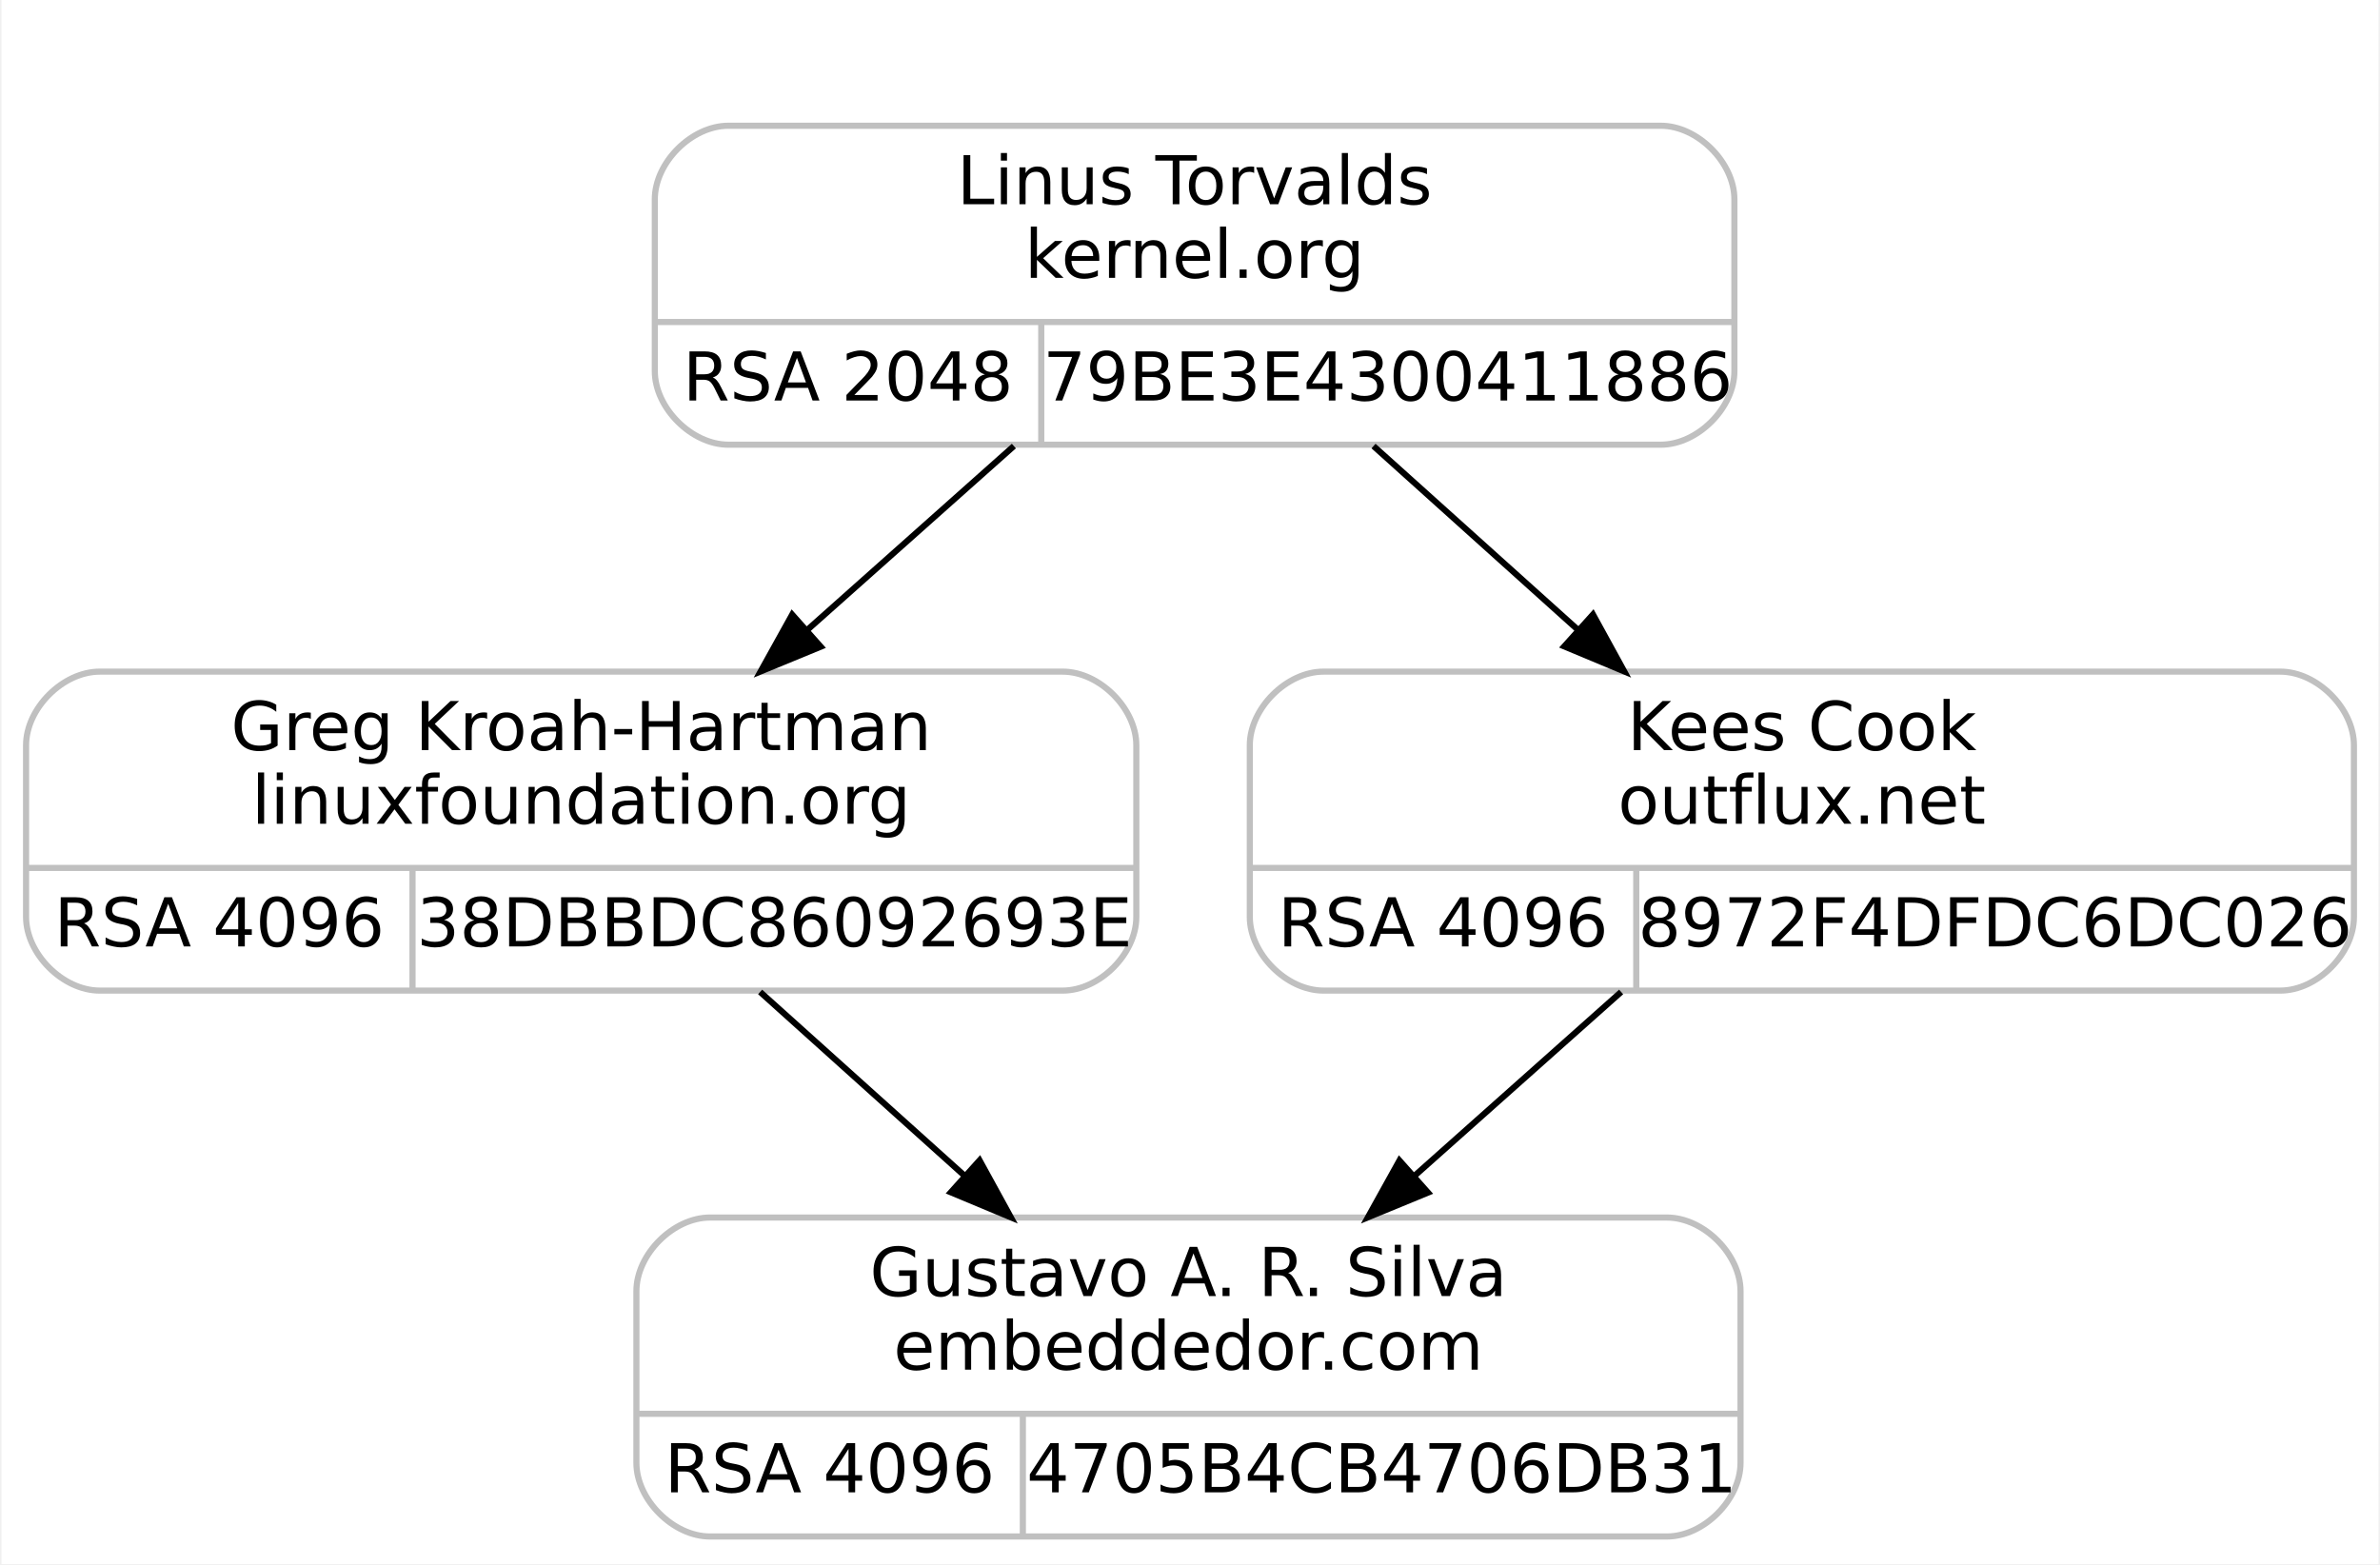
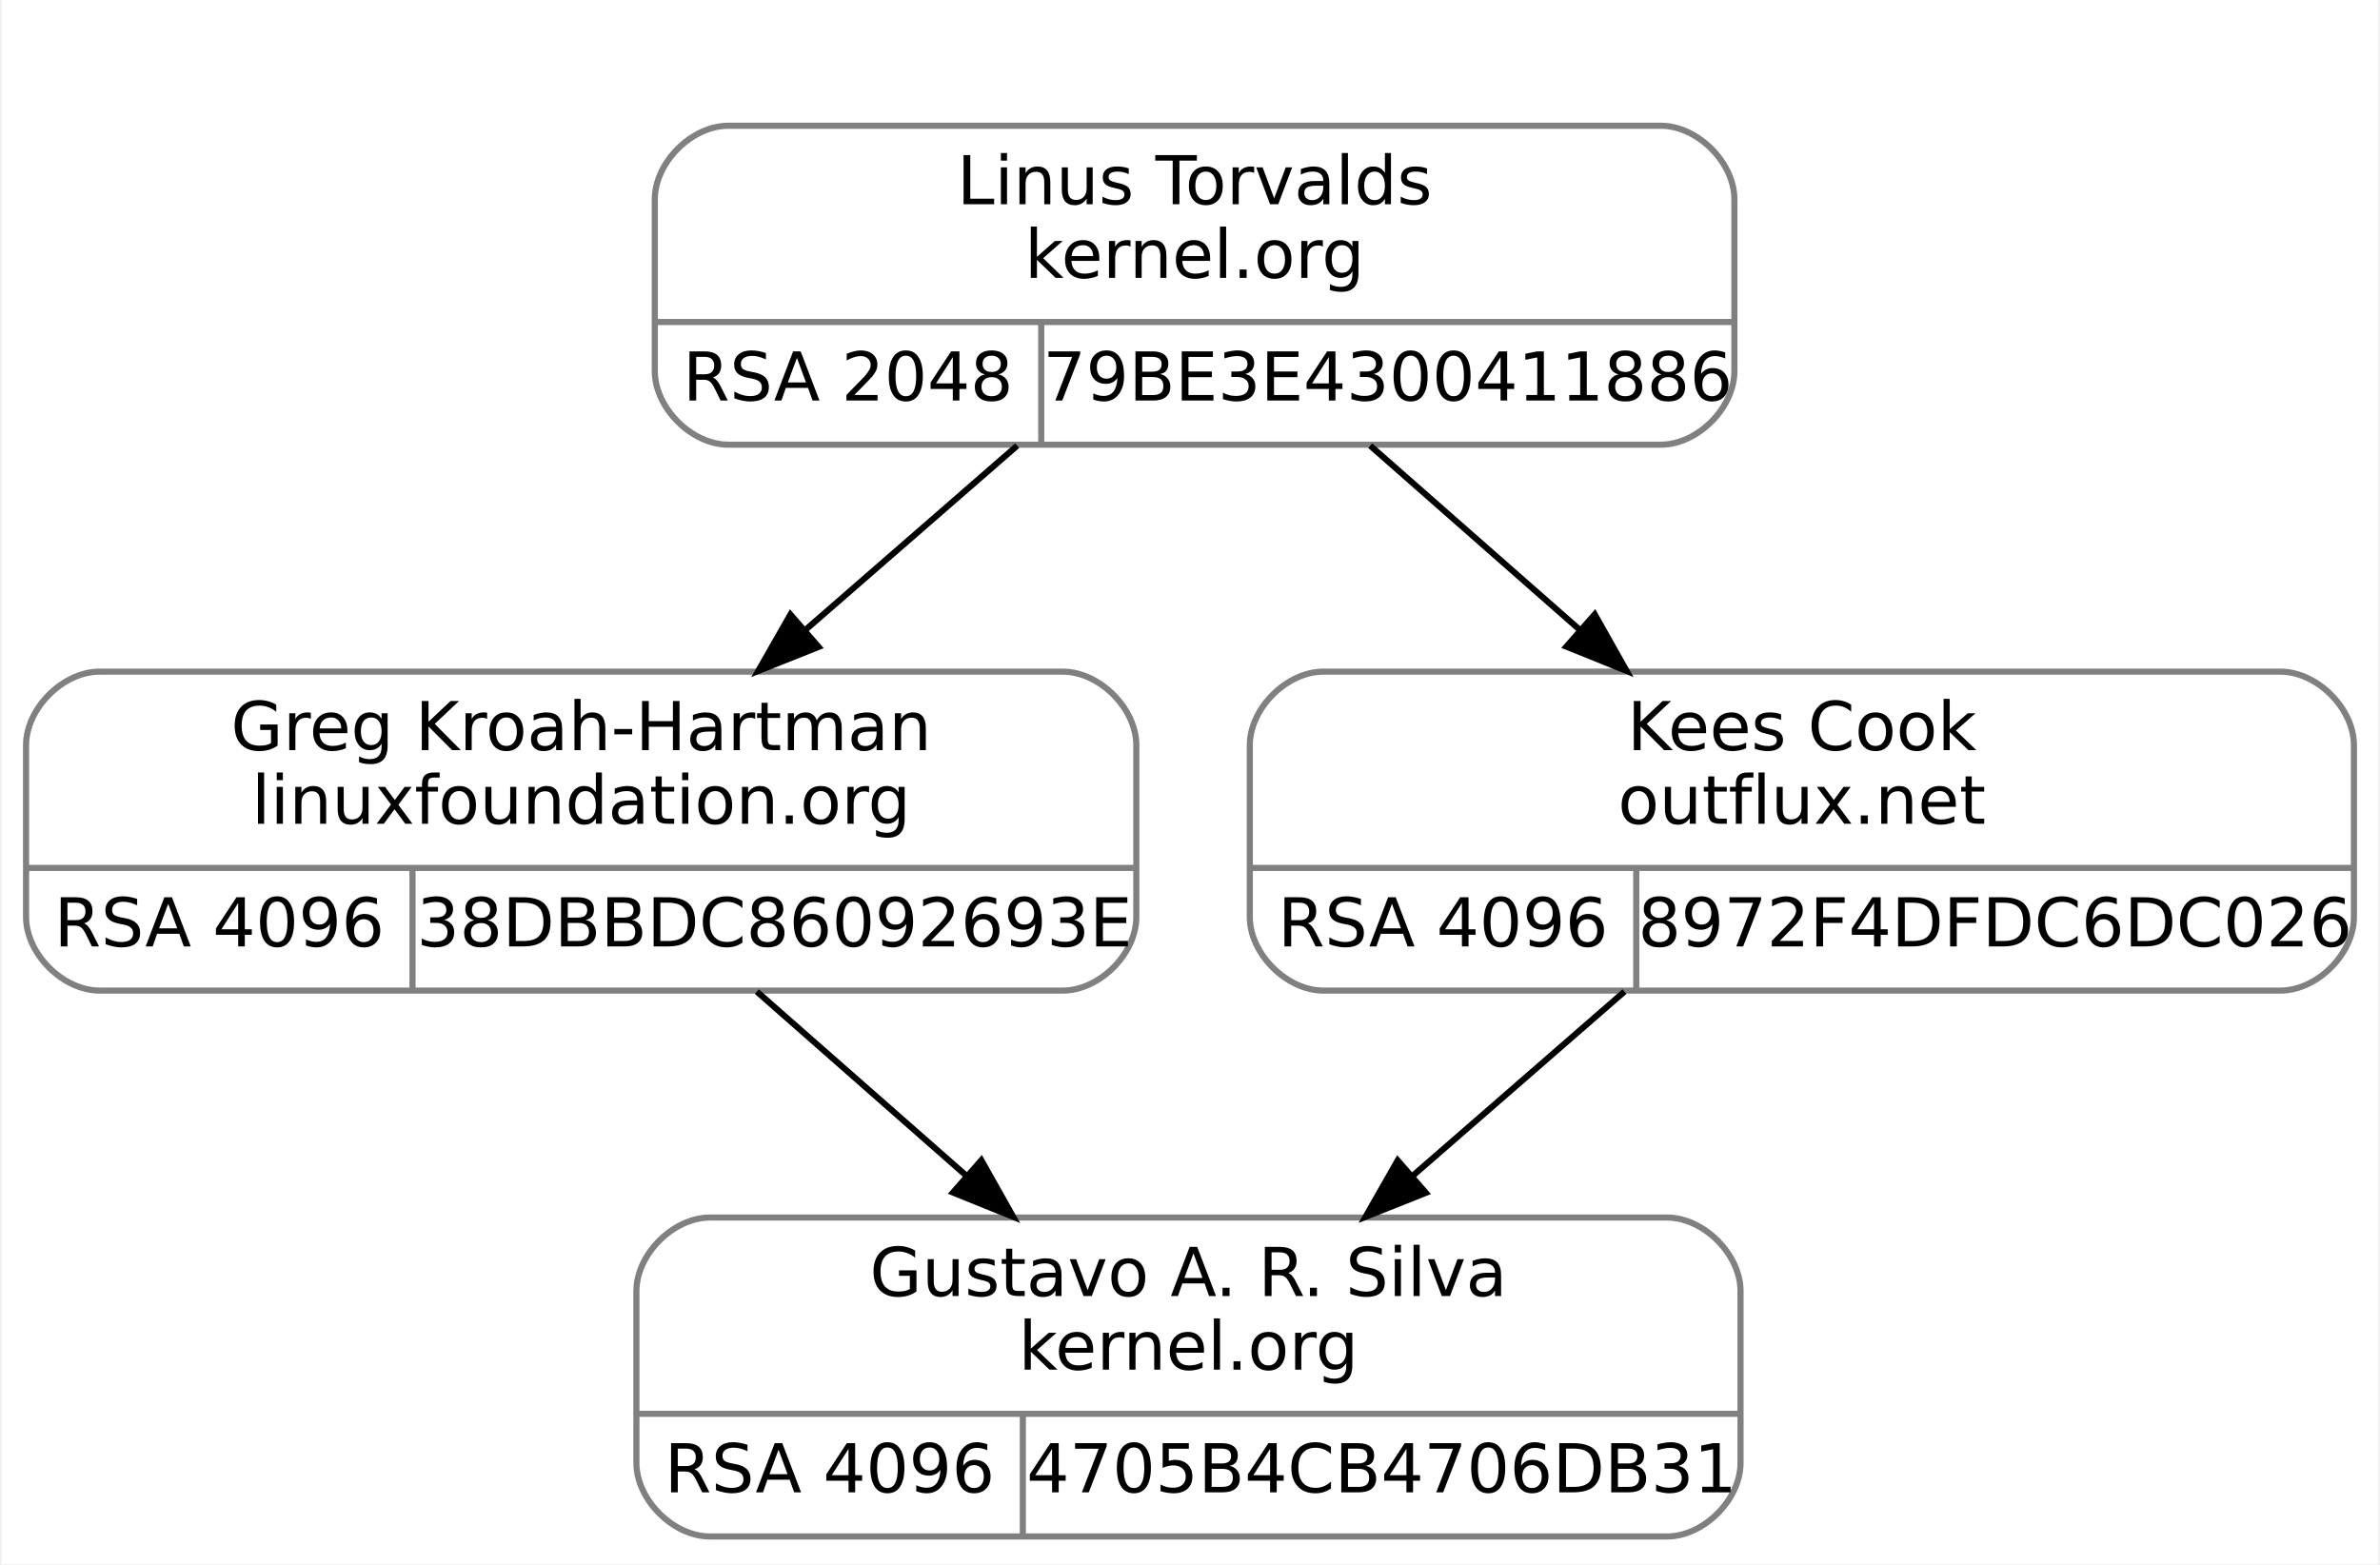
<svg xmlns="http://www.w3.org/2000/svg" width="388pt" height="255pt" viewBox="0.00 0.00 387.50 255.00">
  <g id="graph0" class="graph" transform="scale(1 1) rotate(0) translate(4 251)">
-     <polygon fill="#ffffff" stroke="transparent" points="-4,4 -4,-251 383.5,-251 383.5,4 -4,4" />
+     <polygon fill="white" stroke="transparent" points="-4,4 -4,-251 383.5,-251 383.5,4 -4,4" />
    <g id="clust1" class="cluster">
-       <polygon fill="none" stroke="#ffffff" points="94.5,-170 94.5,-239 286.5,-239 286.5,-170 94.5,-170" />
+       <polygon fill="none" stroke="white" points="94.5,-170 94.5,-239 286.5,-239 286.5,-170 94.5,-170" />
    </g>
    <g id="node1" class="node">
-       <path fill="none" stroke="#c0c0c0" d="M12,-89.5C12,-89.5 169,-89.5 169,-89.5 175,-89.5 181,-95.5 181,-101.5 181,-101.5 181,-129.5 181,-129.5 181,-135.5 175,-141.5 169,-141.5 169,-141.5 12,-141.5 12,-141.5 6,-141.5 0,-135.5 0,-129.5 0,-129.5 0,-101.5 0,-101.5 0,-95.5 6,-89.5 12,-89.5" />
-       <text text-anchor="middle" x="90.5" y="-128.7" font-family="droid sans,dejavu sans,helvetica" font-size="11.00" fill="#000000">Greg Kroah-Hartman</text>
-       <text text-anchor="middle" x="90.5" y="-116.7" font-family="droid sans,dejavu sans,helvetica" font-size="11.00" fill="#000000">linuxfoundation.org</text>
-       <polyline fill="none" stroke="#c0c0c0" points="0,-109.5 181,-109.5 " />
-       <text text-anchor="middle" x="31.5" y="-96.7" font-family="droid sans,dejavu sans,helvetica" font-size="11.00" fill="#000000">RSA 4096</text>
-       <polyline fill="none" stroke="#c0c0c0" points="63,-89.5 63,-109.5 " />
-       <text text-anchor="middle" x="122" y="-96.7" font-family="droid sans,dejavu sans,helvetica" font-size="11.00" fill="#000000">38DBBDC86092693E</text>
+       <path fill="none" stroke="gray" d="M12,-89.5C12,-89.5 169,-89.5 169,-89.5 175,-89.5 181,-95.5 181,-101.5 181,-101.5 181,-129.5 181,-129.5 181,-135.5 175,-141.5 169,-141.5 169,-141.5 12,-141.5 12,-141.5 6,-141.5 0,-135.5 0,-129.5 0,-129.5 0,-101.5 0,-101.5 0,-95.5 6,-89.5 12,-89.5" />
+       <text text-anchor="middle" x="90.5" y="-128.7" font-family="droid sans,dejavu sans,helvetica" font-size="11.00">Greg Kroah-Hartman</text>
+       <text text-anchor="middle" x="90.5" y="-116.7" font-family="droid sans,dejavu sans,helvetica" font-size="11.00">linuxfoundation.org</text>
+       <polyline fill="none" stroke="gray" points="0,-109.5 181,-109.5 " />
+       <text text-anchor="middle" x="31.5" y="-96.7" font-family="droid sans,dejavu sans,helvetica" font-size="11.00">RSA 4096</text>
+       <polyline fill="none" stroke="gray" points="63,-89.5 63,-109.5 " />
+       <text text-anchor="middle" x="122" y="-96.7" font-family="droid sans,dejavu sans,helvetica" font-size="11.00">38DBBDC86092693E</text>
    </g>
    <g id="node3" class="node">
-       <path fill="none" stroke="#c0c0c0" d="M111.5,-.5C111.5,-.5 267.5,-.5 267.5,-.5 273.5,-.5 279.5,-6.5 279.5,-12.5 279.5,-12.5 279.5,-40.5 279.5,-40.5 279.5,-46.5 273.5,-52.5 267.5,-52.5 267.5,-52.5 111.5,-52.5 111.5,-52.5 105.5,-52.5 99.5,-46.5 99.5,-40.5 99.5,-40.5 99.5,-12.5 99.5,-12.5 99.5,-6.5 105.5,-.5 111.5,-.5" />
-       <text text-anchor="middle" x="189.5" y="-39.7" font-family="droid sans,dejavu sans,helvetica" font-size="11.00" fill="#000000">Gustavo A. R. Silva</text>
-       <text text-anchor="middle" x="189.5" y="-27.7" font-family="droid sans,dejavu sans,helvetica" font-size="11.00" fill="#000000">embeddedor.com</text>
-       <polyline fill="none" stroke="#c0c0c0" points="99.5,-20.5 279.5,-20.5 " />
-       <text text-anchor="middle" x="131" y="-7.7" font-family="droid sans,dejavu sans,helvetica" font-size="11.00" fill="#000000">RSA 4096</text>
-       <polyline fill="none" stroke="#c0c0c0" points="162.5,-.5 162.5,-20.5 " />
-       <text text-anchor="middle" x="221" y="-7.7" font-family="droid sans,dejavu sans,helvetica" font-size="11.00" fill="#000000">4705B4CB4706DB31</text>
+       <path fill="none" stroke="gray" d="M111.5,-0.5C111.5,-0.5 267.5,-0.5 267.5,-0.5 273.5,-0.5 279.5,-6.5 279.5,-12.5 279.5,-12.5 279.5,-40.5 279.5,-40.5 279.5,-46.5 273.5,-52.5 267.5,-52.5 267.5,-52.5 111.5,-52.5 111.5,-52.5 105.5,-52.5 99.5,-46.5 99.5,-40.5 99.5,-40.5 99.5,-12.5 99.5,-12.5 99.5,-6.5 105.5,-0.5 111.5,-0.5" />
+       <text text-anchor="middle" x="189.5" y="-39.7" font-family="droid sans,dejavu sans,helvetica" font-size="11.00">Gustavo A. R. Silva</text>
+       <text text-anchor="middle" x="189.5" y="-27.7" font-family="droid sans,dejavu sans,helvetica" font-size="11.00">kernel.org</text>
+       <polyline fill="none" stroke="gray" points="99.5,-20.5 279.5,-20.5 " />
+       <text text-anchor="middle" x="131" y="-7.7" font-family="droid sans,dejavu sans,helvetica" font-size="11.00">RSA 4096</text>
+       <polyline fill="none" stroke="gray" points="162.5,-0.5 162.5,-20.5 " />
+       <text text-anchor="middle" x="221" y="-7.7" font-family="droid sans,dejavu sans,helvetica" font-size="11.00">4705B4CB4706DB31</text>
    </g>
    <g id="edge2" class="edge">
-       <path fill="none" stroke="#000000" d="M119.668,-89.278C130.141,-79.863 142.084,-69.126 153.096,-59.227" />
-       <polygon fill="#000000" stroke="#000000" points="155.444,-61.822 160.541,-52.534 150.764,-56.617 155.444,-61.822" />
+       <path fill="none" stroke="black" d="M119.13,-89.34C129.81,-79.96 142.06,-69.19 153.32,-59.29" />
+       <polygon fill="black" stroke="black" points="155.73,-61.84 160.93,-52.61 151.11,-56.58 155.73,-61.84" />
    </g>
    <g id="node2" class="node">
-       <path fill="none" stroke="#c0c0c0" d="M114.5,-178.5C114.5,-178.5 266.5,-178.5 266.5,-178.5 272.5,-178.5 278.5,-184.5 278.5,-190.5 278.5,-190.5 278.5,-218.5 278.5,-218.5 278.5,-224.5 272.5,-230.5 266.5,-230.5 266.5,-230.5 114.5,-230.5 114.5,-230.5 108.5,-230.5 102.5,-224.5 102.5,-218.5 102.5,-218.5 102.5,-190.5 102.5,-190.5 102.5,-184.5 108.5,-178.5 114.5,-178.5" />
-       <text text-anchor="middle" x="190.5" y="-217.7" font-family="droid sans,dejavu sans,helvetica" font-size="11.00" fill="#000000">Linus Torvalds</text>
-       <text text-anchor="middle" x="190.5" y="-205.7" font-family="droid sans,dejavu sans,helvetica" font-size="11.00" fill="#000000">kernel.org</text>
-       <polyline fill="none" stroke="#c0c0c0" points="102.5,-198.5 278.5,-198.5 " />
-       <text text-anchor="middle" x="134" y="-185.7" font-family="droid sans,dejavu sans,helvetica" font-size="11.00" fill="#000000">RSA 2048</text>
-       <polyline fill="none" stroke="#c0c0c0" points="165.5,-178.5 165.5,-198.5 " />
-       <text text-anchor="middle" x="222" y="-185.7" font-family="droid sans,dejavu sans,helvetica" font-size="11.00" fill="#000000">79BE3E4300411886</text>
+       <path fill="none" stroke="gray" d="M114.5,-178.5C114.5,-178.5 266.5,-178.5 266.5,-178.5 272.5,-178.5 278.5,-184.5 278.5,-190.5 278.5,-190.5 278.5,-218.5 278.5,-218.5 278.5,-224.5 272.5,-230.5 266.5,-230.5 266.5,-230.5 114.5,-230.5 114.5,-230.5 108.5,-230.5 102.5,-224.5 102.5,-218.5 102.5,-218.5 102.5,-190.5 102.5,-190.5 102.5,-184.5 108.5,-178.5 114.5,-178.5" />
+       <text text-anchor="middle" x="190.5" y="-217.7" font-family="droid sans,dejavu sans,helvetica" font-size="11.00">Linus Torvalds</text>
+       <text text-anchor="middle" x="190.5" y="-205.7" font-family="droid sans,dejavu sans,helvetica" font-size="11.00">kernel.org</text>
+       <polyline fill="none" stroke="gray" points="102.5,-198.5 278.5,-198.5 " />
+       <text text-anchor="middle" x="134" y="-185.7" font-family="droid sans,dejavu sans,helvetica" font-size="11.00">RSA 2048</text>
+       <polyline fill="none" stroke="gray" points="165.5,-178.5 165.5,-198.5 " />
+       <text text-anchor="middle" x="222" y="-185.7" font-family="droid sans,dejavu sans,helvetica" font-size="11.00">79BE3E4300411886</text>
    </g>
    <g id="edge1" class="edge">
-       <path fill="none" stroke="#000000" d="M161.038,-178.278C150.458,-168.863 138.395,-158.126 127.272,-148.227" />
-       <polygon fill="#000000" stroke="#000000" points="129.549,-145.568 119.752,-141.534 124.895,-150.797 129.549,-145.568" />
+       <path fill="none" stroke="black" d="M161.58,-178.34C150.8,-168.96 138.42,-158.19 127.04,-148.29" />
+       <polygon fill="black" stroke="black" points="129.2,-145.53 119.36,-141.61 124.61,-150.81 129.2,-145.53" />
    </g>
    <g id="node4" class="node">
-       <path fill="none" stroke="#c0c0c0" d="M211.5,-89.5C211.5,-89.5 367.5,-89.5 367.5,-89.5 373.5,-89.5 379.5,-95.5 379.5,-101.5 379.5,-101.5 379.5,-129.5 379.5,-129.5 379.5,-135.5 373.5,-141.5 367.5,-141.5 367.5,-141.5 211.5,-141.5 211.5,-141.5 205.5,-141.5 199.5,-135.5 199.5,-129.5 199.5,-129.5 199.5,-101.5 199.5,-101.5 199.5,-95.5 205.5,-89.5 211.5,-89.5" />
-       <text text-anchor="middle" x="289.5" y="-128.7" font-family="droid sans,dejavu sans,helvetica" font-size="11.00" fill="#000000">Kees Cook</text>
-       <text text-anchor="middle" x="289.5" y="-116.7" font-family="droid sans,dejavu sans,helvetica" font-size="11.00" fill="#000000">outflux.net</text>
-       <polyline fill="none" stroke="#c0c0c0" points="199.5,-109.5 379.5,-109.5 " />
-       <text text-anchor="middle" x="231" y="-96.7" font-family="droid sans,dejavu sans,helvetica" font-size="11.00" fill="#000000">RSA 4096</text>
-       <polyline fill="none" stroke="#c0c0c0" points="262.5,-89.5 262.5,-109.5 " />
-       <text text-anchor="middle" x="321" y="-96.7" font-family="droid sans,dejavu sans,helvetica" font-size="11.00" fill="#000000">8972F4DFDC6DC026</text>
+       <path fill="none" stroke="gray" d="M211.5,-89.5C211.5,-89.5 367.5,-89.5 367.5,-89.5 373.5,-89.5 379.5,-95.5 379.5,-101.5 379.5,-101.5 379.5,-129.5 379.5,-129.5 379.5,-135.5 373.5,-141.5 367.5,-141.5 367.5,-141.5 211.5,-141.5 211.5,-141.5 205.5,-141.5 199.5,-135.5 199.5,-129.5 199.5,-129.5 199.5,-101.5 199.5,-101.5 199.5,-95.5 205.5,-89.5 211.5,-89.5" />
+       <text text-anchor="middle" x="289.5" y="-128.7" font-family="droid sans,dejavu sans,helvetica" font-size="11.00">Kees Cook</text>
+       <text text-anchor="middle" x="289.5" y="-116.7" font-family="droid sans,dejavu sans,helvetica" font-size="11.00">outflux.net</text>
+       <polyline fill="none" stroke="gray" points="199.5,-109.5 379.5,-109.5 " />
+       <text text-anchor="middle" x="231" y="-96.7" font-family="droid sans,dejavu sans,helvetica" font-size="11.00">RSA 4096</text>
+       <polyline fill="none" stroke="gray" points="262.5,-89.5 262.5,-109.5 " />
+       <text text-anchor="middle" x="321" y="-96.7" font-family="droid sans,dejavu sans,helvetica" font-size="11.00">8972F4DFDC6DC026</text>
    </g>
    <g id="edge3" class="edge">
-       <path fill="none" stroke="#000000" d="M219.668,-178.278C230.141,-168.863 242.084,-158.126 253.096,-148.227" />
-       <polygon fill="#000000" stroke="#000000" points="255.444,-150.822 260.541,-141.534 250.764,-145.617 255.444,-150.822" />
+       <path fill="none" stroke="black" d="M219.13,-178.34C229.81,-168.96 242.06,-158.19 253.32,-148.29" />
+       <polygon fill="black" stroke="black" points="255.73,-150.84 260.93,-141.61 251.11,-145.58 255.73,-150.84" />
    </g>
    <g id="edge4" class="edge">
-       <path fill="none" stroke="#000000" d="M260.038,-89.278C249.458,-79.863 237.395,-69.126 226.272,-59.227" />
-       <polygon fill="#000000" stroke="#000000" points="228.549,-56.568 218.752,-52.534 223.895,-61.797 228.549,-56.568" />
+       <path fill="none" stroke="black" d="M260.58,-89.34C249.8,-79.96 237.42,-69.19 226.04,-59.29" />
+       <polygon fill="black" stroke="black" points="228.2,-56.53 218.36,-52.61 223.61,-61.81 228.2,-56.53" />
    </g>
  </g>
</svg>
